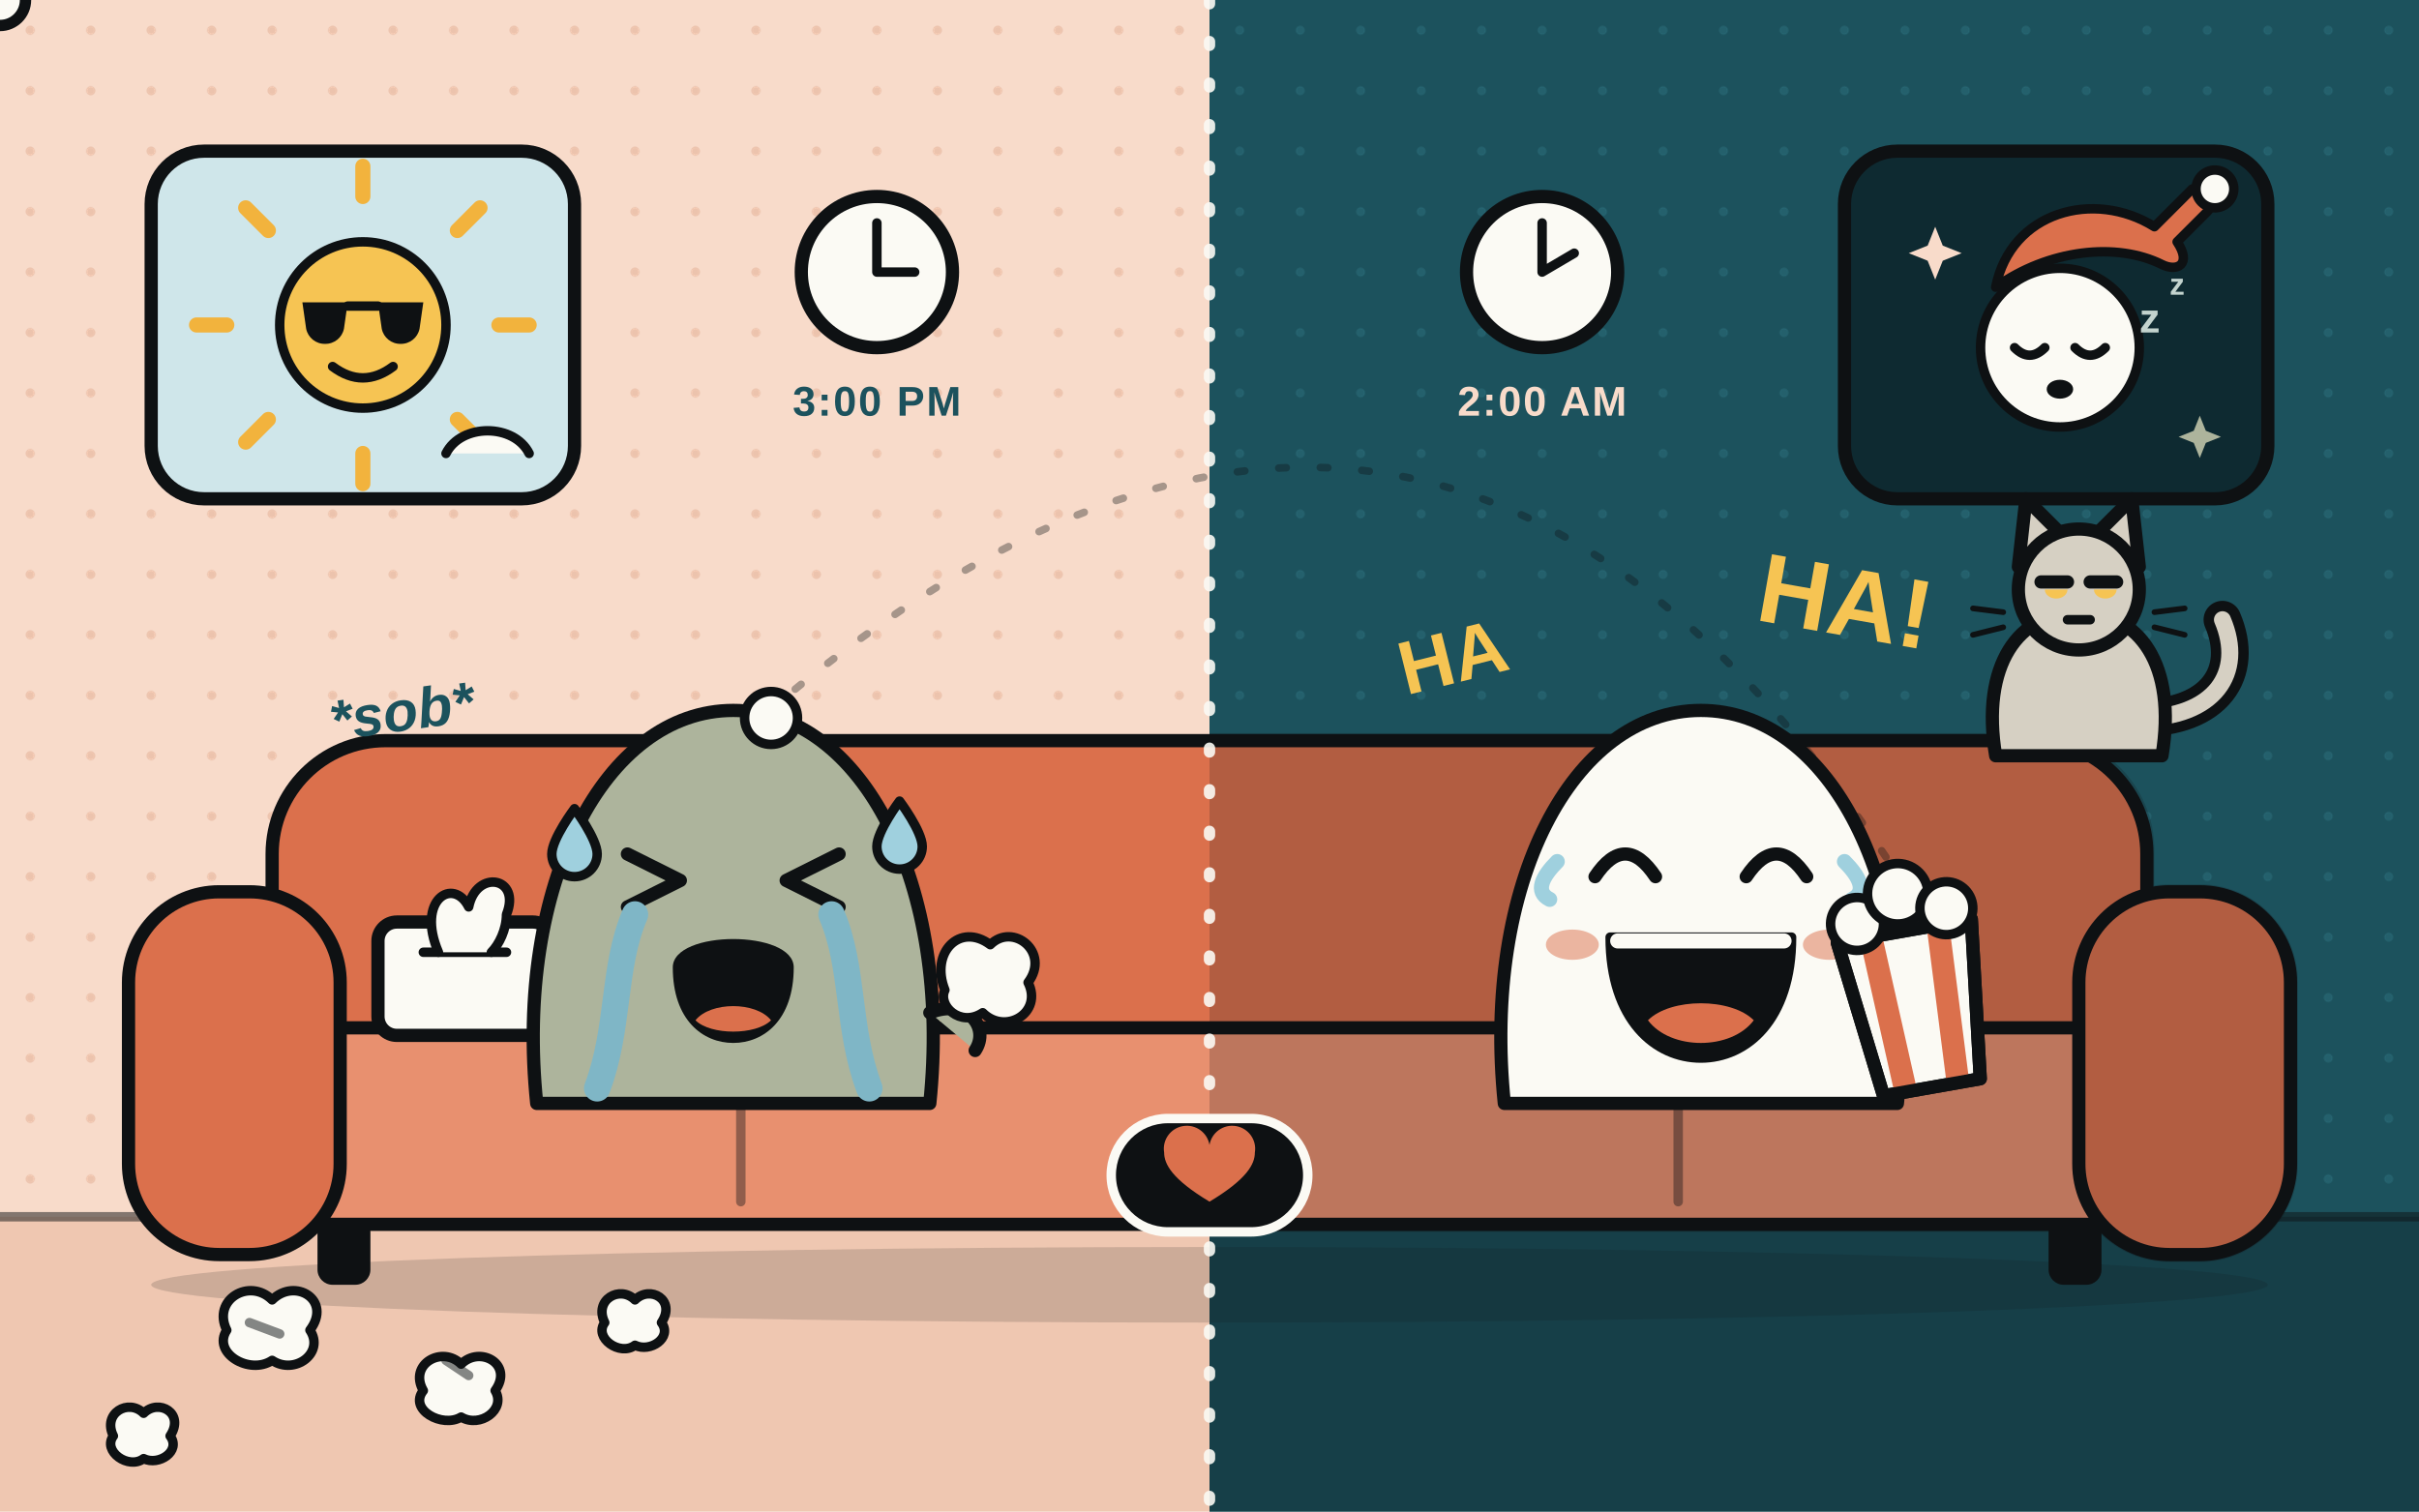
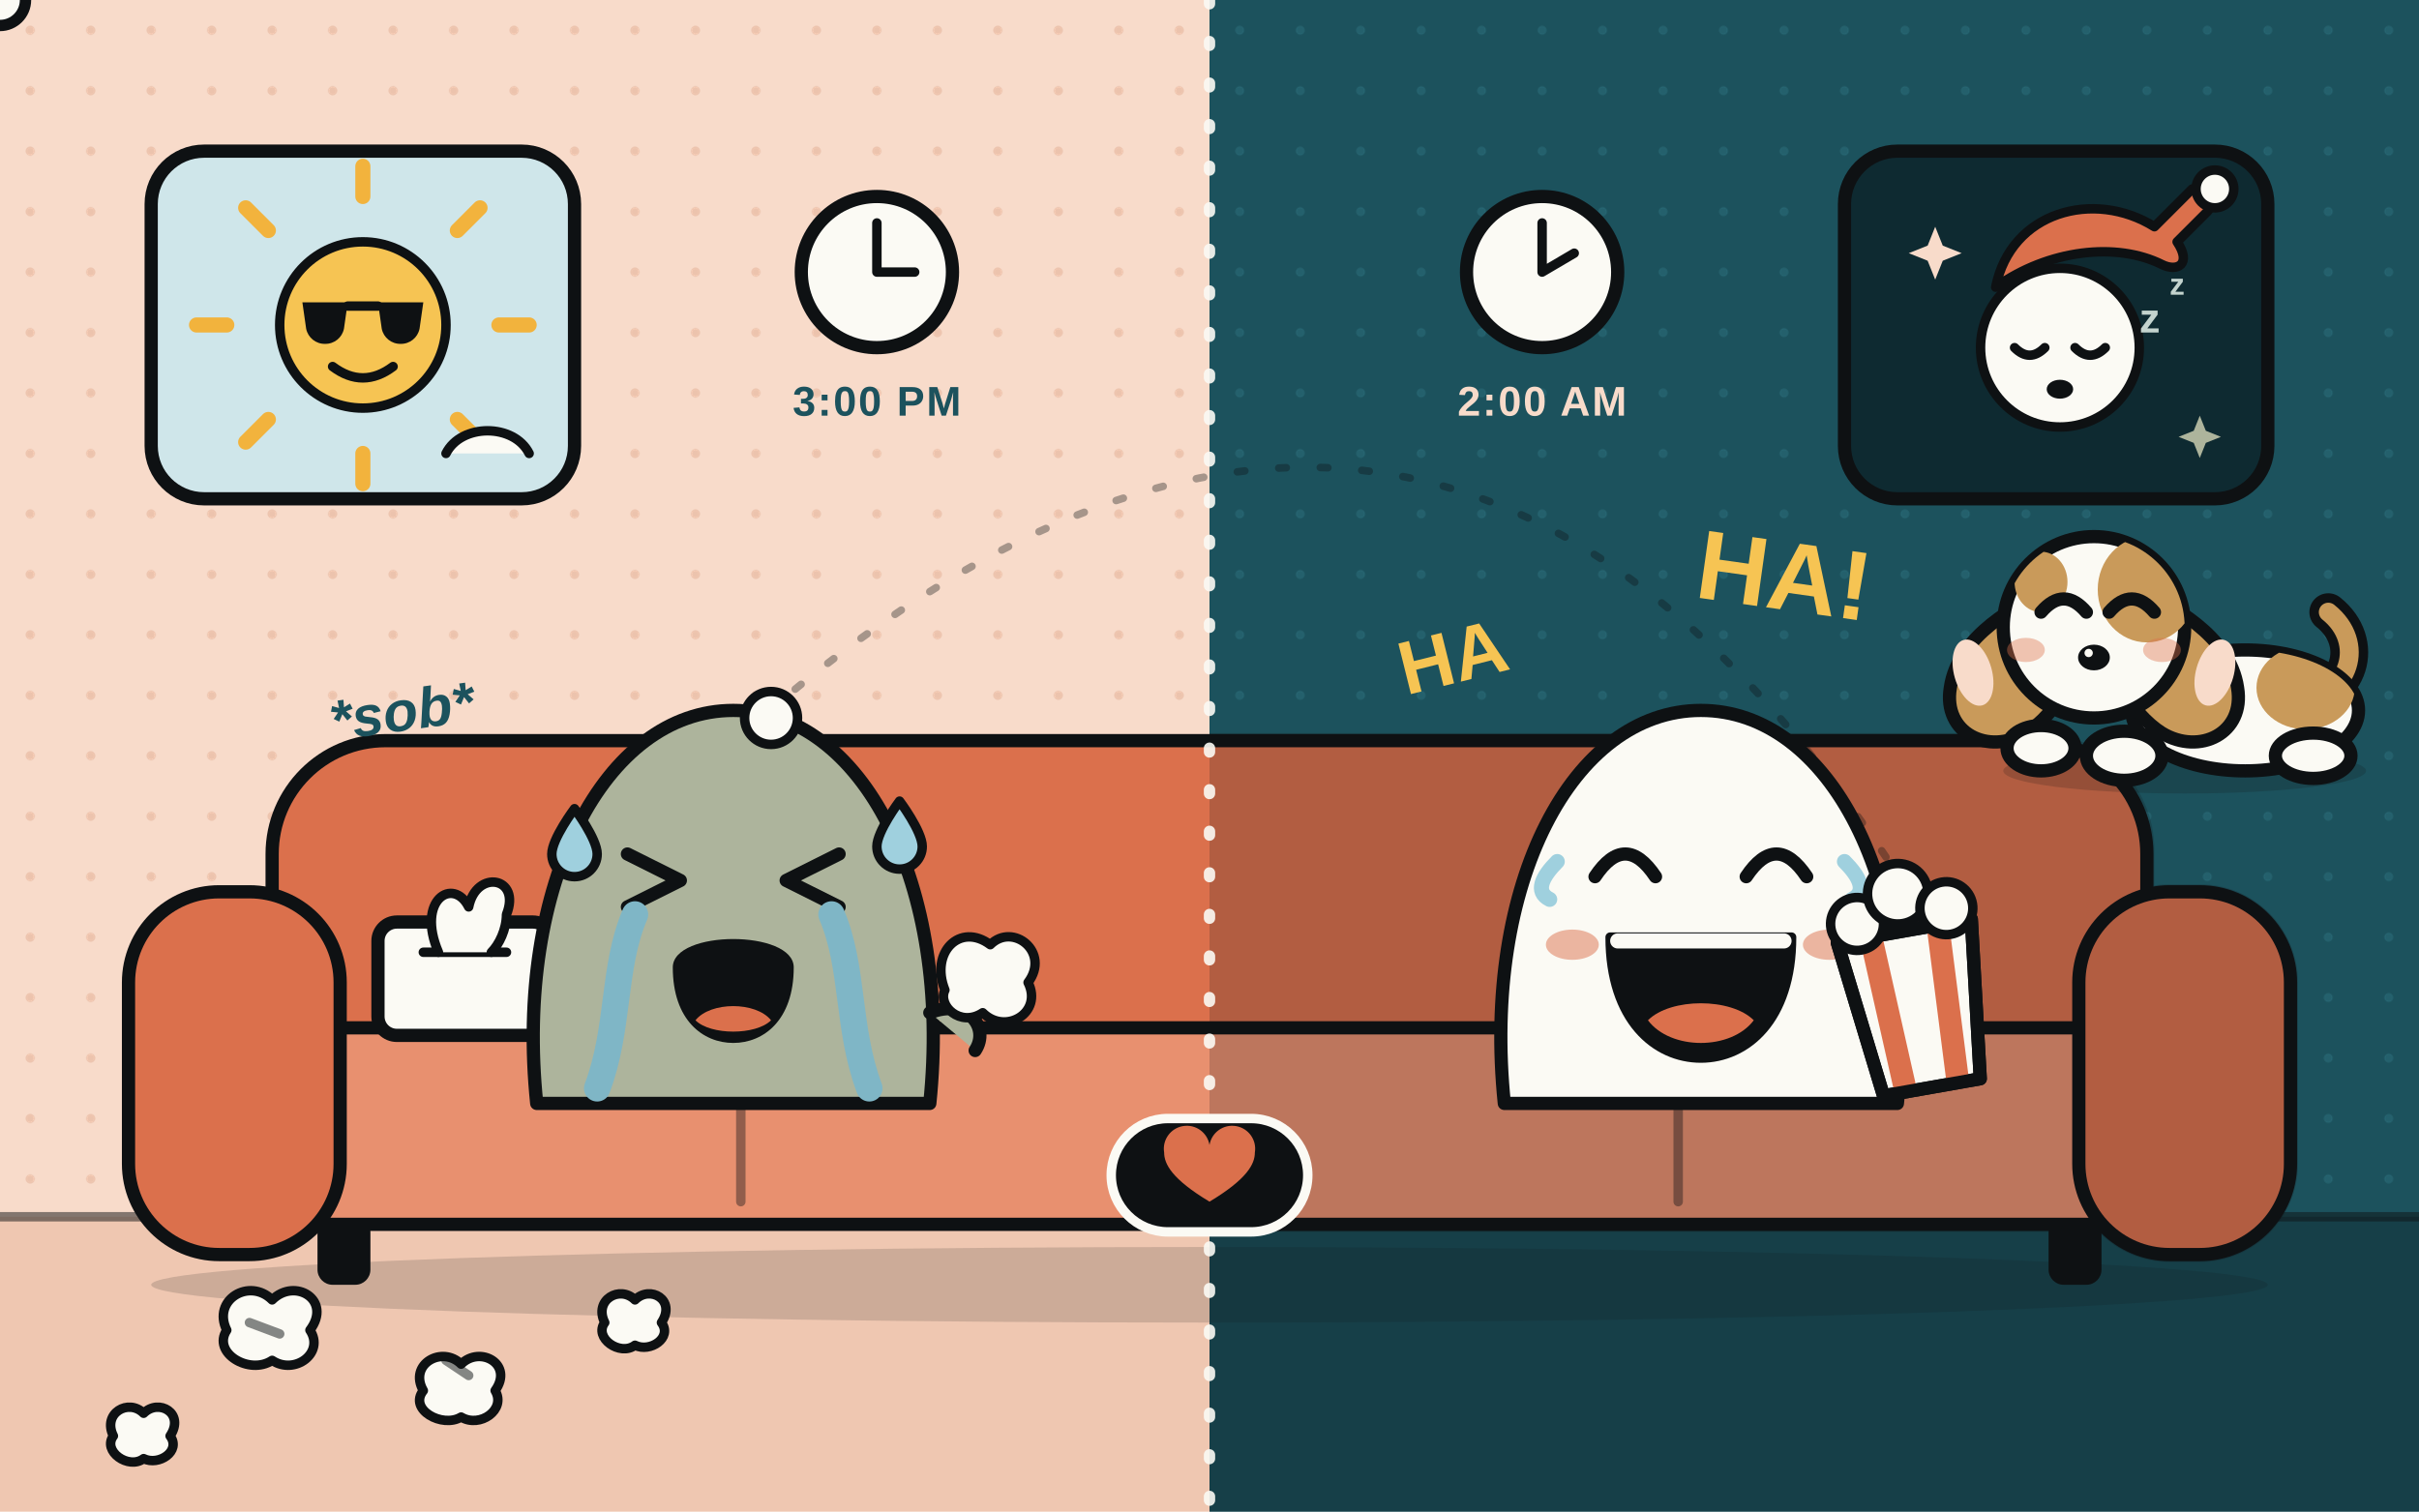
<svg xmlns="http://www.w3.org/2000/svg" viewBox="0 0 640 400" role="img" aria-labelledby="hero-title">
  <defs>
    <pattern id="hero-dots-day" width="16" height="16" patternUnits="userSpaceOnUse">
      <circle cx="8" cy="8" r="1.2" fill="#ecc3ad" />
    </pattern>
    <pattern id="hero-dots-night" width="16" height="16" patternUnits="userSpaceOnUse">
      <circle cx="8" cy="8" r="1.2" fill="#24606c" />
    </pattern>
    <clipPath id="hero-night">
      <rect x="320" y="0" width="320" height="400" />
    </clipPath>
    <clipPath id="hero-couch">
      <rect x="70" y="194" width="500" height="100" rx="31" />
      <rect x="60" y="270" width="520" height="56" rx="19" />
      <rect x="32" y="234" width="60" height="100" rx="26" />
      <rect x="548" y="234" width="60" height="100" rx="26" />
    </clipPath>
    <clipPath id="hero-sky-day">
      <rect x="40" y="40" width="112" height="92" rx="14" />
    </clipPath>
+     <clipPath id="hero-dog-head">
+       <circle cx="554" cy="166" r="24" />
+     </clipPath>
+     <clipPath id="hero-dog-body">
+       <ellipse cx="594" cy="188" rx="30" ry="16" />
+     </clipPath>
    <style>
      .ink { stroke: #0e1113; stroke-width: 3.5; stroke-linejoin: round; stroke-linecap: round; }
      .thin { stroke: #0e1113; stroke-width: 2.5; stroke-linejoin: round; stroke-linecap: round; }
      .sob { transform-box: fill-box; transform-origin: 50% 100%; animation: sob 0.5s ease-in-out infinite alternate; }
      .howl { transform-box: fill-box; transform-origin: 50% 100%; animation: howl 0.42s ease-in-out infinite alternate; }
      .tear { animation: tear 1.1s ease-in infinite; }
      .tear-b { animation-delay: 0.55s; }
      .kernel { offset-path: path("M505 236 Q380 40 206 186"); offset-rotate: 0deg; animation: fling 2.6s cubic-bezier(0.3, 0.1, 0.6, 1) infinite; }
      .kernel-b { animation-delay: 0.9s; }
      .kernel-c { animation-delay: 1.75s; }
-       .cat-tail { transform-box: fill-box; transform-origin: 0% 100%; animation: tail 2.4s ease-in-out infinite; }
+       .dog-tail { transform-box: fill-box; transform-origin: 0% 100%; animation: tail 2.2s ease-in-out infinite; }
      .twinkle { transform-box: fill-box; transform-origin: center; animation: twinkle 2.2s ease-in-out infinite; }
      .snore { animation: snore 3s ease-in-out infinite; }
      @keyframes sob { from { transform: translateY(0) scaleY(1); } to { transform: translateY(1.5px) scaleY(0.97); } }
      @keyframes howl { from { transform: rotate(-7deg); } to { transform: rotate(-3deg) translateY(-2px); } }
      @keyframes tear { 0% { transform: translateY(-4px); opacity: 0; } 20% { opacity: 1; } 100% { transform: translateY(26px); opacity: 0; } }
      @keyframes fling { 0% { offset-distance: 0%; opacity: 0; } 8% { opacity: 1; } 92% { opacity: 1; } 100% { offset-distance: 100%; opacity: 0; } }
-       @keyframes tail { 0%, 100% { transform: rotate(0deg); } 50% { transform: rotate(14deg); } }
+       @keyframes tail { 0%, 100% { transform: rotate(-8deg); } 50% { transform: rotate(18deg); } }
      @keyframes twinkle { 0%, 100% { opacity: 0.35; transform: scale(0.8); } 50% { opacity: 1; transform: scale(1.15); } }
      @keyframes snore { 0%, 100% { opacity: 0.2; transform: translate(0, 0); } 50% { opacity: 1; transform: translate(4px, -5px); } }
      @media (prefers-reduced-motion: reduce) {
-         .sob, .howl, .tear, .kernel, .cat-tail, .twinkle, .snore { animation: none; }
+         .sob, .howl, .tear, .kernel, .dog-tail, .twinkle, .snore { animation: none; }
        .kernel { offset-distance: 55%; }
      }
    </style>
  </defs>
  <rect width="320" height="400" fill="#f8dbca" />
  <rect width="320" height="400" fill="url(#hero-dots-day)" />
  <rect y="322" width="320" height="78" fill="#efc7b1" />
  <path d="M0 322h320" class="thin" fill="none" opacity="0.5" />
  <rect x="320" width="320" height="400" fill="#1c525d" />
  <rect x="320" width="320" height="400" fill="url(#hero-dots-night)" />
  <rect x="320" y="322" width="320" height="78" fill="#163f48" />
  <path d="M320 322h320" class="thin" fill="none" opacity="0.5" />
  <rect x="40" y="40" width="112" height="92" rx="14" fill="#cfe6ea" />
  <g clip-path="url(#hero-sky-day)">
    <g stroke="#f2b33d" stroke-width="4" stroke-linecap="round">
      <path d="M96 52v-8M96 120v8M60 86h-8M140 86h-8M71 61l-6-6M121 61l6-6M71 111l-6 6M121 111l6 6" />
    </g>
    <circle cx="96" cy="86" r="22" fill="#f6c453" class="thin" />
    <path d="M80 80h12l-1 7a5 5 0 0 1-5 4h0a5 5 0 0 1-5-4zM100 80h12l-1 7a5 5 0 0 1-5 4h0a5 5 0 0 1-5-4z" fill="#0e1113" />
    <path d="M92 81h8" class="thin" fill="none" />
    <path d="M88 97q8 6 16 0" class="thin" fill="none" />
    <path d="M118 120c4-8 18-8 22 0" fill="#fbfaf4" class="thin" />
  </g>
  <rect x="40" y="40" width="112" height="92" rx="14" fill="none" class="ink" />
  <rect x="488" y="40" width="112" height="92" rx="14" fill="#0e2a31" />
  <path class="twinkle" d="M512 60l2 5 5 2-5 2-2 5-2-5-5-2 5-2z" fill="#f8dbca" />
  <path class="twinkle" style="animation-delay: 0.8s" d="M582 110l1.6 4 4 1.6-4 1.6-1.6 4-1.6-4-4-1.6 4-1.6z" fill="#adb49c" />
  <circle cx="545" cy="92" r="21" fill="#fbfaf4" class="thin" />
  <path d="M528 76c4-20 26-26 42-16l10 -10c4 0 6 4 4 6l-8 8c4 6 0 8-4 6-12-6-30-4-44 6z" fill="#db704c" class="thin" />
  <circle cx="586" cy="50" r="5" fill="#fbfaf4" class="thin" />
  <path d="M533 92q4 4 8 0M549 92q4 4 8 0" class="thin" fill="none" />
  <ellipse cx="545" cy="103" rx="3.5" ry="2.5" fill="#0e1113" />
  <g class="snore" font-family="Helvetica Neue, Arial, sans-serif" font-weight="700" fill="#c3d3ce">
    <text x="566" y="88" font-size="11">z</text>
    <text x="574" y="78" font-size="8">z</text>
  </g>
  <rect x="488" y="40" width="112" height="92" rx="14" fill="none" class="ink" />
  <circle cx="232" cy="72" r="20" fill="#fbfaf4" class="ink" />
  <path d="M232 72v-13M232 72h10" class="thin" fill="none" />
  <circle cx="408" cy="72" r="20" fill="#fbfaf4" class="ink" />
  <path d="M408 72v-13M408 72l8.5-5" class="thin" fill="none" />
  <g font-family="Helvetica Neue, Arial, sans-serif" font-size="11" font-weight="700" text-anchor="middle" letter-spacing="0.5">
    <text x="232" y="110" fill="#1c525d">3:00 PM</text>
    <text x="408" y="110" fill="#f8dbca">2:00 AM</text>
  </g>
  <ellipse cx="320" cy="340" rx="280" ry="10" fill="#0e1113" opacity="0.16" />
  <rect x="84" y="322" width="14" height="18" rx="4" fill="#0e1113" />
  <rect x="542" y="322" width="14" height="18" rx="4" fill="#0e1113" />
  <rect x="72" y="196" width="496" height="96" rx="30" fill="#db704c" class="ink" />
  <path d="M196 206v70M444 206v70" class="thin" fill="none" opacity="0.4" />
  <rect x="62" y="272" width="516" height="52" rx="18" fill="#e8906f" class="ink" />
  <path d="M196 278v40M444 278v40" class="thin" fill="none" opacity="0.4" />
  <rect x="34" y="236" width="56" height="96" rx="24" fill="#db704c" class="ink" />
  <rect x="550" y="236" width="56" height="96" rx="24" fill="#db704c" class="ink" />
  <g clip-path="url(#hero-night)">
    <g clip-path="url(#hero-couch)">
      <rect x="320" y="190" width="300" height="150" fill="#0e1113" opacity="0.2" />
    </g>
  </g>
  <rect x="100" y="244" width="46" height="30" rx="5" fill="#fbfaf4" class="ink" />
  <path d="M112 252h22" class="thin" fill="none" />
  <path d="M116 252c-6-14 4-20 8-12 2-10 14-8 10 2 0 4-2 8-4 10" fill="#fbfaf4" class="thin" />
  <g fill="#fbfaf4" class="thin">
    <path d="M60 352c-4-8 6-14 12-8 6-6 16 0 10 8 4 6-4 12-10 8-6 4-16-2-12-8z" />
    <path d="M112 368c-4-7 5-12 10-7 5-5 14 0 9 7 3 5-4 10-9 7-5 3-14-2-10-7z" />
    <path d="M160 350c-3-6 4-10 8-6 4-4 11 0 7 6 3 4-3 8-7 6-4 3-11-2-8-6z" />
    <path d="M30 380c-3-6 4-10 8-6 4-4 11 0 7 6 3 4-3 8-7 6-4 3-11-2-8-6z" />
  </g>
  <path d="M118 360l6 4M66 350l8 3" class="thin" fill="none" opacity="0.5" />
  <g class="sob">
    <path d="M142 292c-6-58 18-104 52-104s58 46 52 104z" fill="#adb49c" class="ink" />
    <path d="M166 226l14 7-14 7M222 226l-14 7 14 7" class="ink" fill="none" />
    <path d="M178 256c0-10 32-10 32 0 0 14-8 20-16 20s-16-6-16-20z" fill="#0e1113" />
    <path d="M184 270c4-5 16-5 20 0-4 4-16 4-20 0z" fill="#db704c" />
    <path d="M168 242c-6 14-4 30 -10 46M220 242c6 14 4 30 10 46" stroke="#7fb6c6" stroke-width="7" stroke-linecap="round" fill="none" />
    <path d="M246 268c10-4 16 4 12 10" fill="#adb49c" class="ink" />
    <path d="M250 262c-4-10 4-18 12-12 6-6 16 2 10 10 4 8-6 14-12 8-6 4-12-2-10-6z" fill="#fbfaf4" class="thin" />
  </g>
  <path class="tear thin" d="M152 214c0 0-6 8-6 12a6 6 0 0 0 12 0c0-4-6-12-6-12z" fill="#9fd0de" />
  <path class="tear tear-b thin" d="M238 212c0 0-6 8-6 12a6 6 0 0 0 12 0c0-4-6-12-6-12z" fill="#9fd0de" />
  <circle cx="204" cy="190" r="7" fill="#fbfaf4" class="thin" />
  <text x="88" y="196" font-family="Helvetica Neue, Arial, sans-serif" font-size="15" font-style="italic" font-weight="700" fill="#1c525d" transform="rotate(-8 88 196)">*sob*</text>
  <path d="M505 236Q380 40 206 186" fill="none" stroke="#0e1113" stroke-width="2" stroke-dasharray="2 9" stroke-linecap="round" opacity="0.35" />
  <g class="kernel">
    <circle r="7" fill="#fbfaf4" class="thin" />
  </g>
  <g class="kernel kernel-b">
    <circle r="6" fill="#f6c453" class="thin" />
  </g>
  <g class="kernel kernel-c">
    <circle r="6.5" fill="#fbfaf4" class="thin" />
  </g>
  <g class="howl">
    <path d="M398 292c-6-58 18-104 52-104s58 46 52 104z" fill="#fbfaf4" class="ink" />
    <path d="M422 232q8-12 16 0M462 232q8-12 16 0" class="ink" fill="none" />
    <path d="M426 248h48c0 22-12 32-24 32s-24-10-24-32z" fill="#0e1113" class="thin" />
    <path d="M436 270c6-6 22-6 28 0-6 8-22 8-28 0z" fill="#db704c" />
    <path d="M428 249h44" stroke="#fbfaf4" stroke-width="4" stroke-linecap="round" />
    <ellipse cx="416" cy="250" rx="7" ry="4" fill="#db704c" opacity="0.5" />
    <ellipse cx="484" cy="250" rx="7" ry="4" fill="#db704c" opacity="0.5" />
    <path d="M412 228c-4 4-6 8-2 10M488 228c4 4 6 8 2 10" stroke="#9fd0de" stroke-width="4" stroke-linecap="round" fill="none" />
  </g>
  <g transform="rotate(-10 508 270)">
    <path d="M490 246h36l-5 42h-26z" fill="#fbfaf4" class="ink" />
    <path d="M499 246l2 42M517 246l-2 42" stroke="#db704c" stroke-width="6" />
    <path d="M490 246h36l-5 42h-26z" fill="none" class="ink" />
    <g fill="#fbfaf4" class="thin">
      <circle cx="496" cy="242" r="7" />
      <circle cx="508" cy="236" r="8" />
      <circle cx="520" cy="242" r="7" />
    </g>
  </g>
  <g font-family="Helvetica Neue, Arial, sans-serif" font-weight="800" fill="#f6c453">
    <text x="372" y="184" font-size="20" transform="rotate(-14 372 184)">HA</text>
-     <text x="464" y="164" font-size="26" transform="rotate(10 464 164)">HA!</text>
+     <text x="448" y="158" font-size="26" transform="rotate(8 448 158)">HA!</text>
  </g>
+   <ellipse cx="578" cy="204" rx="48" ry="6" fill="#0e1113" opacity="0.18" />
  <g>
-     <path class="cat-tail" d="M566 190c20 0 28-12 22-26" stroke="#0e1113" stroke-width="10" stroke-linecap="round" fill="none" />
-     <path class="cat-tail" d="M566 190c20 0 28-12 22-26" stroke="#d6d0c3" stroke-width="4.5" stroke-linecap="round" fill="none" />
-     <path d="M528 200c-4-24 6-38 22-38s26 14 22 38z" fill="#d6d0c3" class="ink" />
-     <path d="M534 150l2-18 12 12M566 150l-2-18-12 12" fill="#d6d0c3" class="ink" />
-     <circle cx="550" cy="156" r="16" fill="#d6d0c3" class="ink" />
-     <path d="M540 154h7M553 154h7" class="ink" fill="none" />
-     <path d="M541 156a3 2.4 0 0 0 6 0M554 156a3 2.4 0 0 0 6 0" fill="#f6c453" />
-     <path d="M547 164h6" class="thin" fill="none" />
-     <path d="M530 162l-8-1M530 166l-8 2M570 162l8-1M570 166l8 2" stroke="#0e1113" stroke-width="1.5" stroke-linecap="round" />
+     <path class="dog-tail" d="M608 186c14-2 18-16 8-24" stroke="#0e1113" stroke-width="10" stroke-linecap="round" fill="none" />
+     <path class="dog-tail" d="M608 186c14-2 18-16 8-24" stroke="#c99a5a" stroke-width="5" stroke-linecap="round" fill="none" />
+     <path d="M542 156c-8 4-24 12-26 26-2 12 10 18 20 12 8-5 16-18 16-28 0-6-4-10-10-10z" fill="#c99a5a" class="ink" />
+     <ellipse cx="522" cy="178" rx="5" ry="9" transform="rotate(-16 522 178)" fill="#f8dbca" />
+     <ellipse cx="594" cy="188" rx="30" ry="16" fill="#fbfaf4" class="ink" />
+     <g clip-path="url(#hero-dog-body)">
+       <ellipse cx="610" cy="182" rx="13" ry="11" fill="#c99a5a" />
+     </g>
+     <ellipse cx="612" cy="200" rx="10" ry="6" fill="#fbfaf4" class="ink" />
+     <path d="M566 156c8 4 24 12 26 26 2 12-10 18-20 12-8-5-16-18-16-28 0-6 4-10 10-10z" fill="#c99a5a" class="ink" />
+     <ellipse cx="586" cy="178" rx="5" ry="9" transform="rotate(16 586 178)" fill="#f8dbca" />
+     <circle cx="554" cy="166" r="24" fill="#fbfaf4" class="ink" />
+     <g clip-path="url(#hero-dog-head)">
+       <ellipse cx="540" cy="154" rx="7" ry="8" fill="#c99a5a" />
+       <ellipse cx="568" cy="156" rx="13" ry="14" fill="#c99a5a" />
+     </g>
+     <path d="M540 162q6-7 12 0" class="ink" fill="none" />
+     <path d="M558 162q6-7 12 0" class="ink" fill="none" />
+     <ellipse cx="536" cy="172" rx="5" ry="3.2" fill="#db704c" opacity="0.4" />
+     <ellipse cx="572" cy="172" rx="5" ry="3.2" fill="#db704c" opacity="0.4" />
+     <ellipse cx="554" cy="174" rx="4.2" ry="3.4" fill="#0e1113" />
+     <circle cx="552.6" cy="172.8" r="1.1" fill="#fbfaf4" />
+     <ellipse cx="540" cy="198" rx="9" ry="6" fill="#fbfaf4" class="ink" />
+     <ellipse cx="562" cy="200" rx="10" ry="6.5" fill="#fbfaf4" class="ink" />
  </g>
  <path d="M320 0v400" stroke="#fbfaf4" stroke-width="3" stroke-dasharray="1 10" stroke-linecap="round" opacity="0.9" />
  <rect x="294" y="296" width="52" height="30" rx="15" fill="#0e1113" stroke="#fbfaf4" stroke-width="2.5" />
  <path d="M320 318c-10-6-12-10-12-13a5 5 0 0 1 12-2 5 5 0 0 1 12 2c0 3-2 7-12 13z" fill="#db704c" />
</svg>
